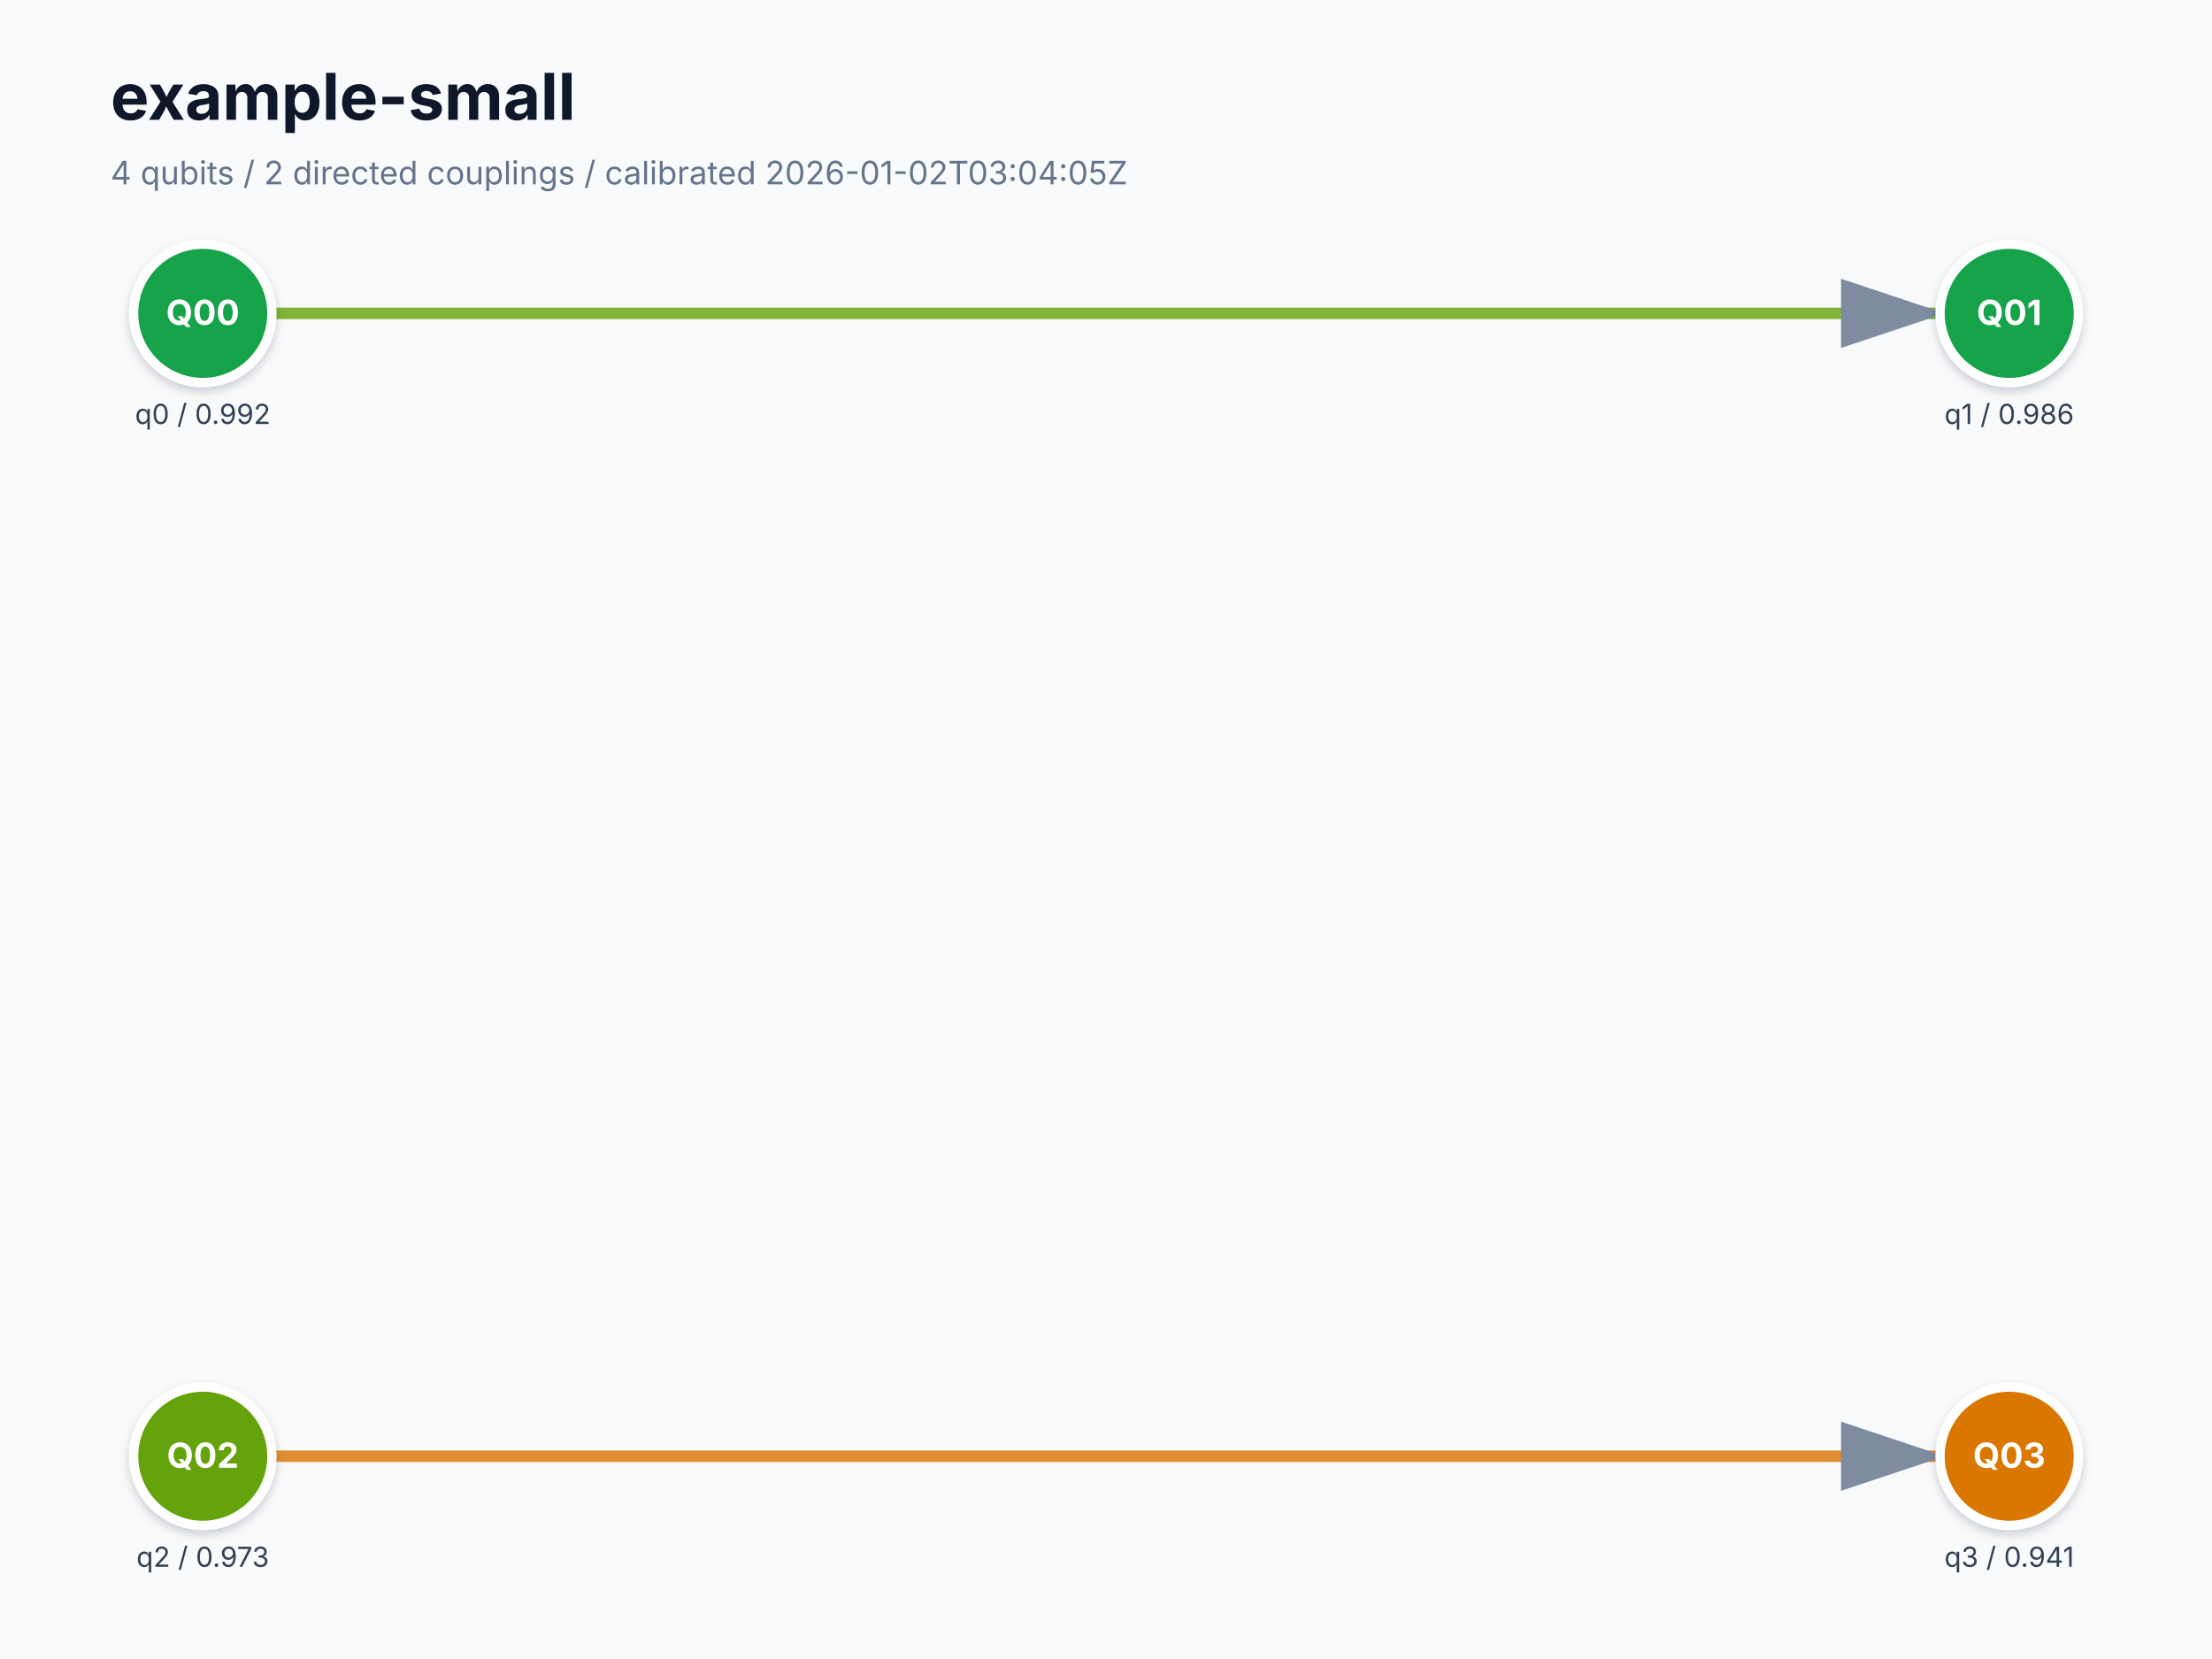
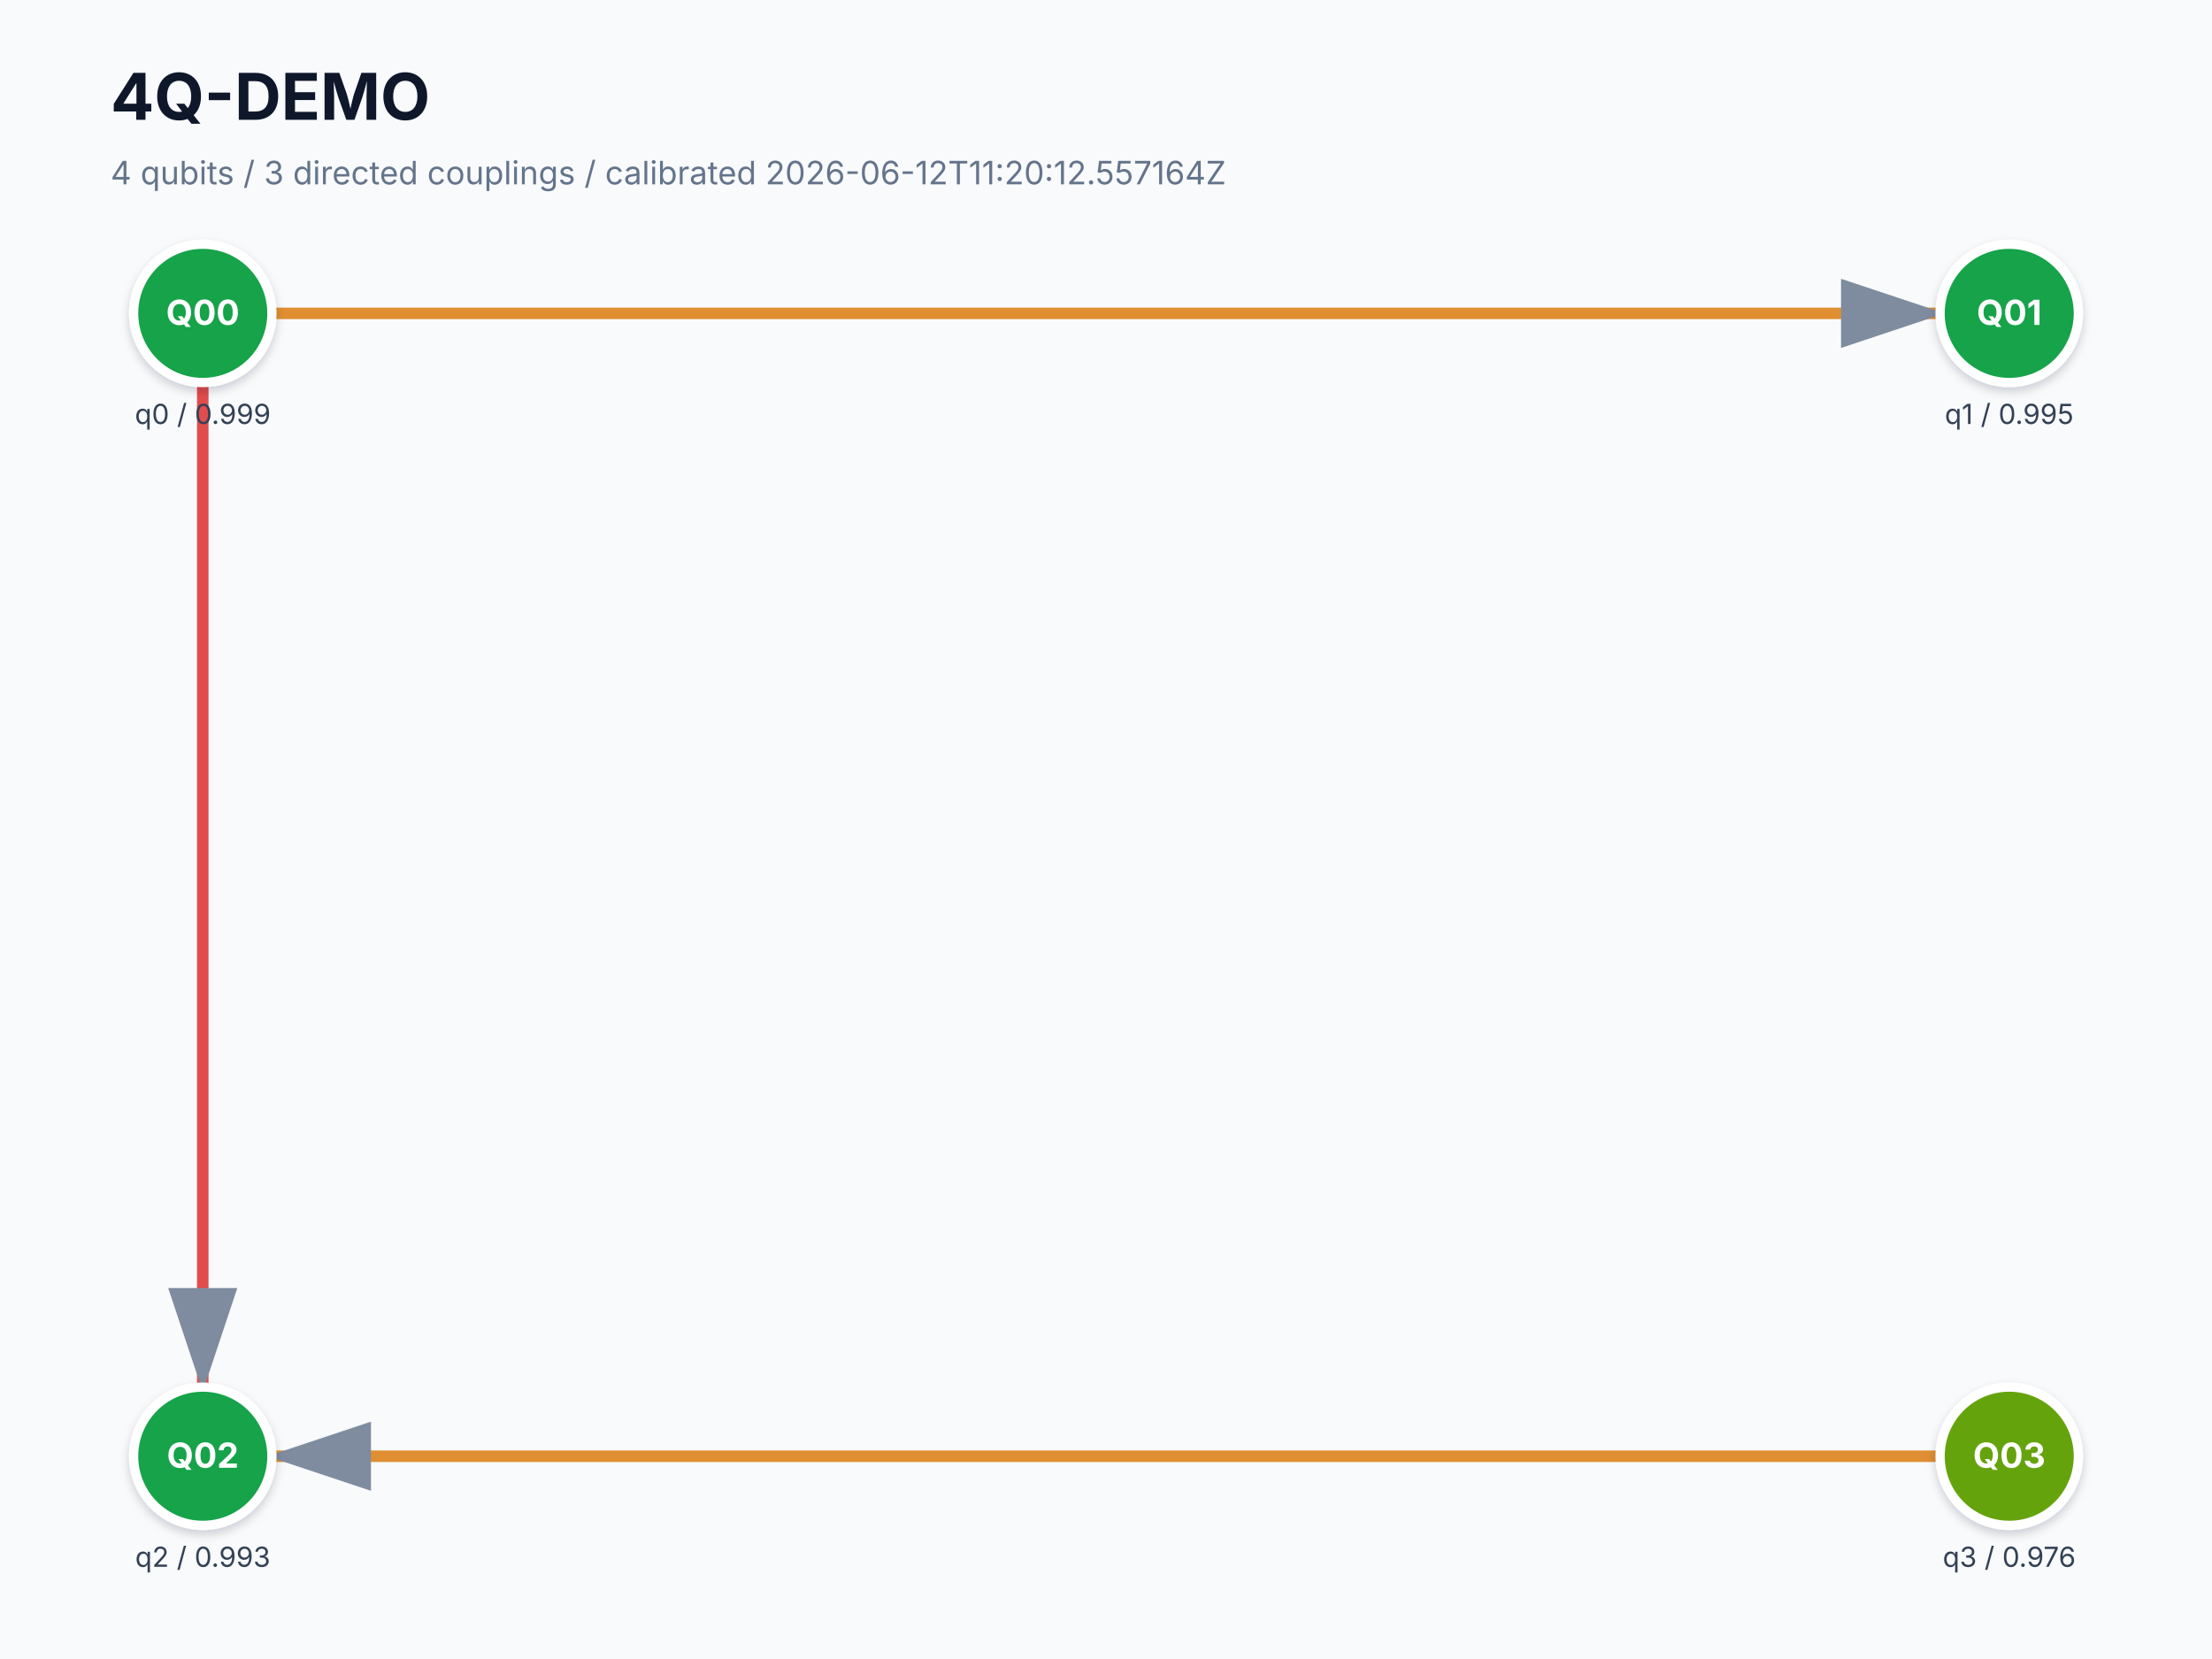
- <svg xmlns="http://www.w3.org/2000/svg" width="960" height="720" viewBox="0 0 960 720" role="img" aria-label="example-small device topology">
+ <svg xmlns="http://www.w3.org/2000/svg" width="960" height="720" viewBox="0 0 960 720" role="img" aria-label="4Q-DEMO device topology">
  <defs>
    <marker id="arrow" markerWidth="10" markerHeight="10" refX="9" refY="3" orient="auto" markerUnits="strokeWidth">
      <path d="M0,0 L0,6 L9,3 z" fill="#64748b" />
    </marker>
    <filter id="shadow" x="-25%" y="-25%" width="150%" height="150%">
      <feDropShadow dx="0" dy="2" stdDeviation="2" flood-color="#0f172a" flood-opacity="0.18" />
    </filter>
  </defs>
  <rect width="100%" height="100%" fill="#f8fafc" />
-   <text x="48" y="52" fill="#0f172a" font-family="Inter, Arial, sans-serif" font-size="28" font-weight="700">example-small</text>
-   <text x="48" y="80" fill="#64748b" font-family="Inter, Arial, sans-serif" font-size="14">4 qubits / 2 directed couplings / calibrated 2026-01-02T03:04:05Z</text>
-   <line x1="116.00" y1="136.00" x2="844.00" y2="136.00" stroke="#65a30d" stroke-width="5" stroke-linecap="round" marker-end="url(#arrow)" opacity="0.82" />
-   <line x1="116.00" y1="632.00" x2="844.00" y2="632.00" stroke="#d97706" stroke-width="5" stroke-linecap="round" marker-end="url(#arrow)" opacity="0.82" />
+   <text x="48" y="52" fill="#0f172a" font-family="Inter, Arial, sans-serif" font-size="28" font-weight="700">4Q-DEMO</text>
+   <text x="48" y="80" fill="#64748b" font-family="Inter, Arial, sans-serif" font-size="14">4 qubits / 3 directed couplings / calibrated 2026-06-12T11:20:12.557164Z</text>
+   <line x1="116.00" y1="136.00" x2="844.00" y2="136.00" stroke="#d97706" stroke-width="5" stroke-linecap="round" marker-end="url(#arrow)" opacity="0.82" />
+   <line x1="88.00" y1="164.00" x2="88.00" y2="604.00" stroke="#dc2626" stroke-width="5" stroke-linecap="round" marker-end="url(#arrow)" opacity="0.82" />
+   <line x1="844.00" y1="632.00" x2="116.00" y2="632.00" stroke="#d97706" stroke-width="5" stroke-linecap="round" marker-end="url(#arrow)" opacity="0.82" />
  <circle cx="88.00" cy="136.00" r="30" fill="#16a34a" stroke="#ffffff" stroke-width="4" filter="url(#shadow)" />
  <text x="88.00" y="141.00" text-anchor="middle" fill="#ffffff" font-family="Inter, Arial, sans-serif" font-size="15" font-weight="700">Q00</text>
-   <text x="88.00" y="184.00" text-anchor="middle" fill="#334155" font-family="Inter, Arial, sans-serif" font-size="12">q0 / 0.992</text>
+   <text x="88.00" y="184.00" text-anchor="middle" fill="#334155" font-family="Inter, Arial, sans-serif" font-size="12">q0 / 0.999</text>
  <circle cx="872.00" cy="136.00" r="30" fill="#16a34a" stroke="#ffffff" stroke-width="4" filter="url(#shadow)" />
  <text x="872.00" y="141.00" text-anchor="middle" fill="#ffffff" font-family="Inter, Arial, sans-serif" font-size="15" font-weight="700">Q01</text>
-   <text x="872.00" y="184.00" text-anchor="middle" fill="#334155" font-family="Inter, Arial, sans-serif" font-size="12">q1 / 0.986</text>
-   <circle cx="88.00" cy="632.00" r="30" fill="#65a30d" stroke="#ffffff" stroke-width="4" filter="url(#shadow)" />
+   <text x="872.00" y="184.00" text-anchor="middle" fill="#334155" font-family="Inter, Arial, sans-serif" font-size="12">q1 / 0.995</text>
+   <circle cx="88.00" cy="632.00" r="30" fill="#16a34a" stroke="#ffffff" stroke-width="4" filter="url(#shadow)" />
  <text x="88.00" y="637.00" text-anchor="middle" fill="#ffffff" font-family="Inter, Arial, sans-serif" font-size="15" font-weight="700">Q02</text>
-   <text x="88.00" y="680.00" text-anchor="middle" fill="#334155" font-family="Inter, Arial, sans-serif" font-size="12">q2 / 0.973</text>
-   <circle cx="872.00" cy="632.00" r="30" fill="#d97706" stroke="#ffffff" stroke-width="4" filter="url(#shadow)" />
+   <text x="88.00" y="680.00" text-anchor="middle" fill="#334155" font-family="Inter, Arial, sans-serif" font-size="12">q2 / 0.993</text>
+   <circle cx="872.00" cy="632.00" r="30" fill="#65a30d" stroke="#ffffff" stroke-width="4" filter="url(#shadow)" />
  <text x="872.00" y="637.00" text-anchor="middle" fill="#ffffff" font-family="Inter, Arial, sans-serif" font-size="15" font-weight="700">Q03</text>
-   <text x="872.00" y="680.00" text-anchor="middle" fill="#334155" font-family="Inter, Arial, sans-serif" font-size="12">q3 / 0.941</text>
+   <text x="872.00" y="680.00" text-anchor="middle" fill="#334155" font-family="Inter, Arial, sans-serif" font-size="12">q3 / 0.976</text>
</svg>
